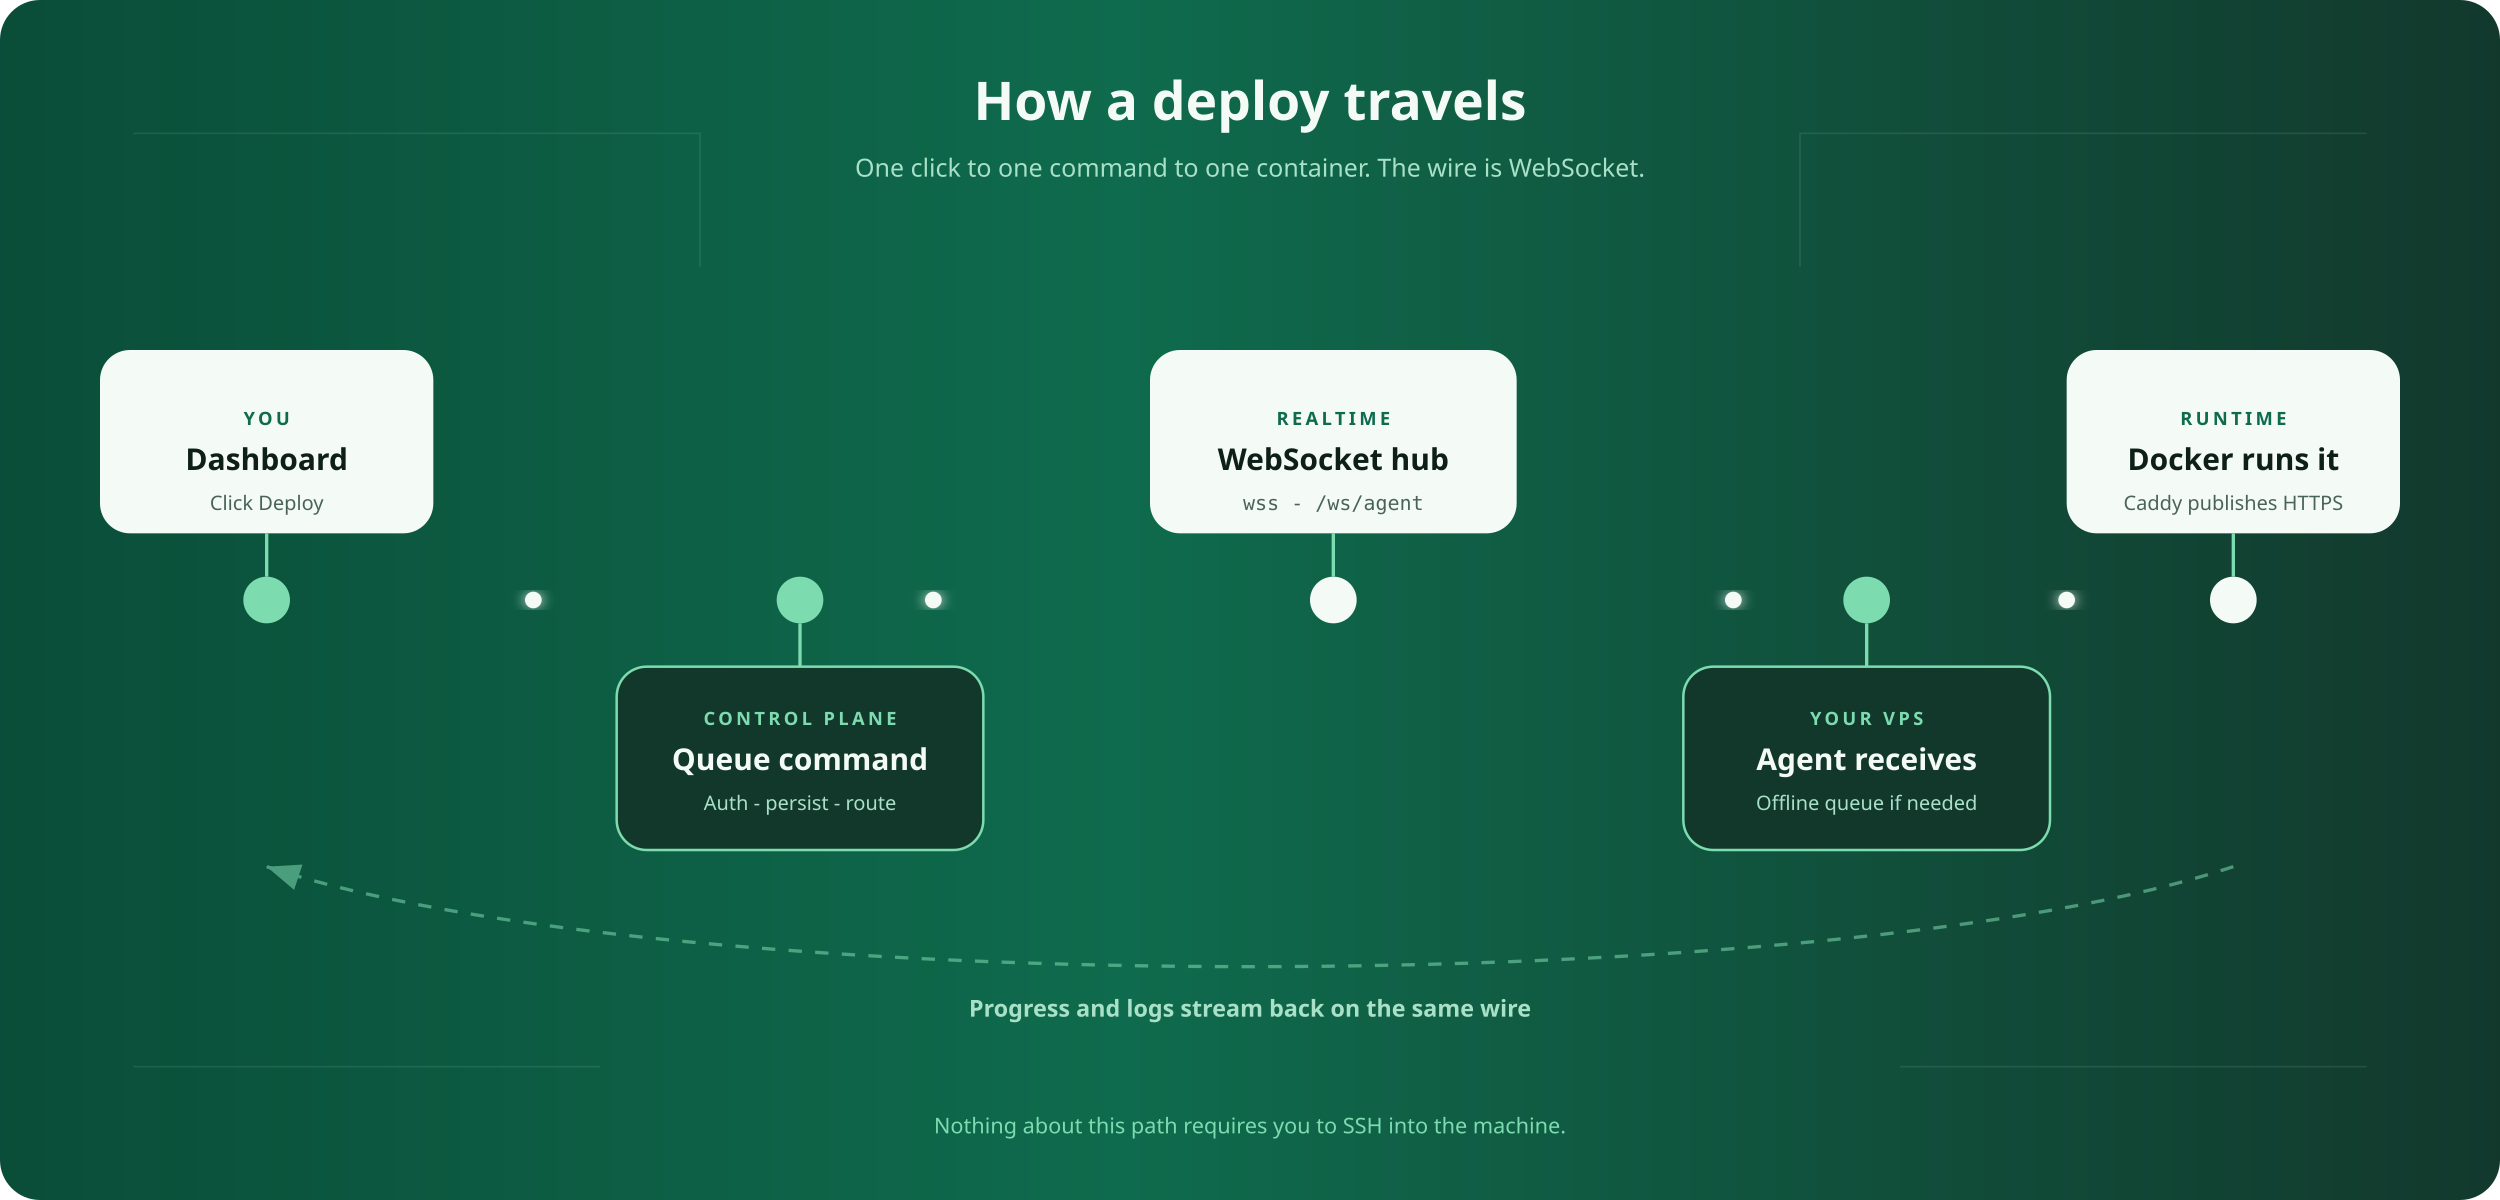
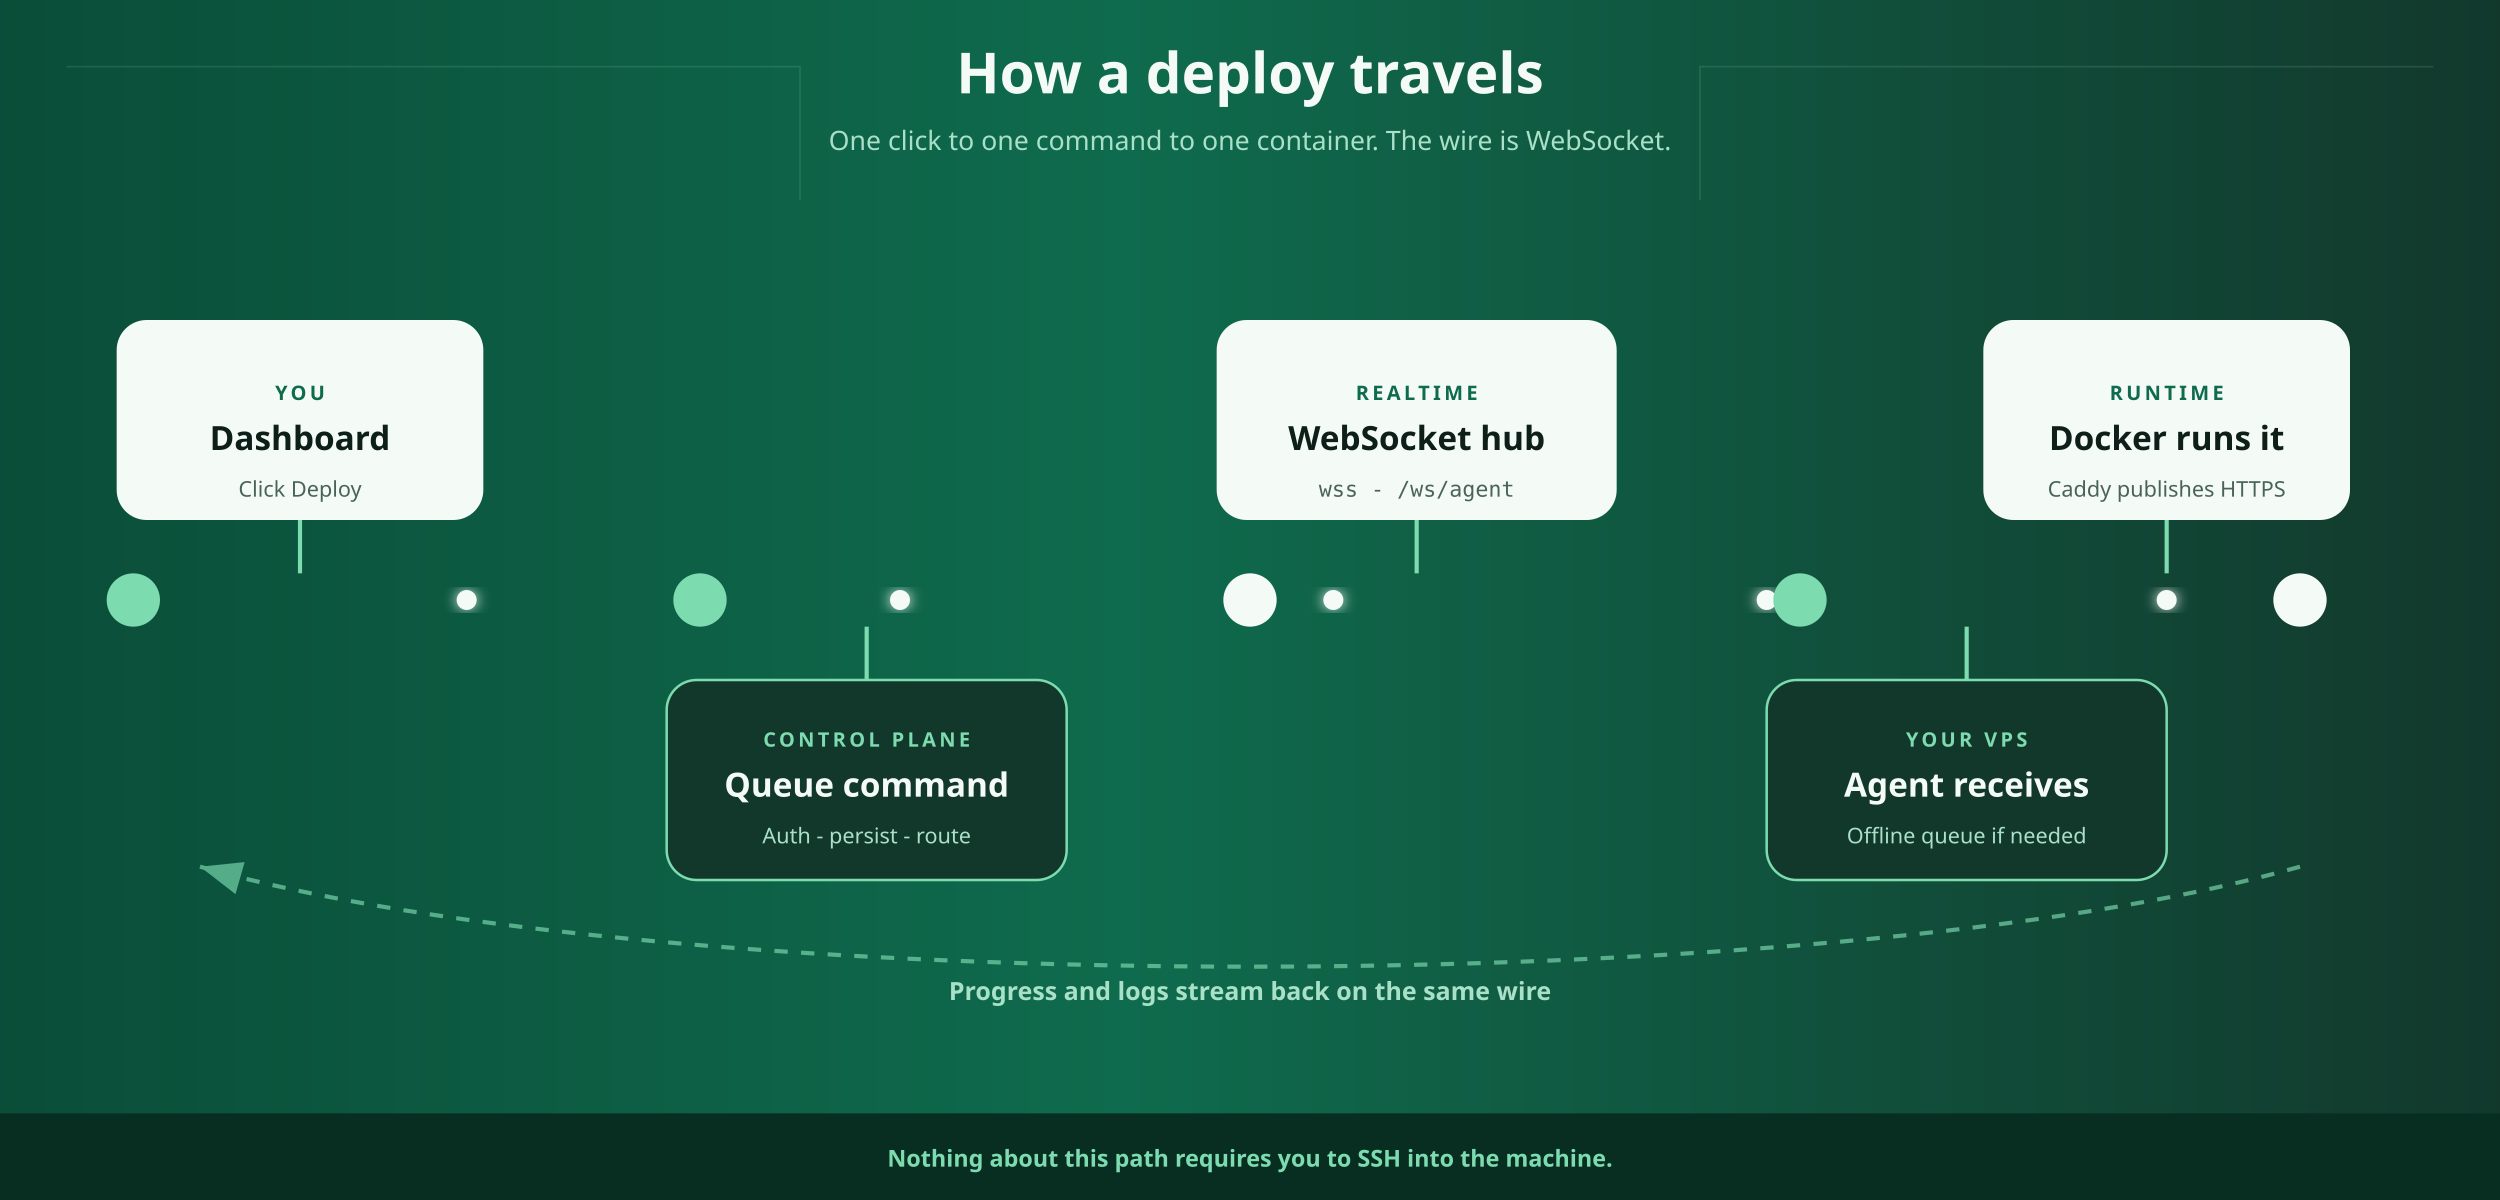
<svg xmlns="http://www.w3.org/2000/svg" width="1500" height="720" viewBox="0 0 1500 720" role="img" aria-labelledby="title desc">
  <defs>
    <linearGradient id="paper" x1="0" y1="0" x2="1" y2="0">
      <stop offset="0%" stop-color="#0A4D38" />
      <stop offset="45%" stop-color="#0F6B4D" />
      <stop offset="100%" stop-color="#12382C" />
    </linearGradient>
    <linearGradient id="wire" x1="0" y1="0" x2="1" y2="0">
      <stop offset="0%" stop-color="#7DDBB0" />
      <stop offset="50%" stop-color="#F4FBF7" />
      <stop offset="100%" stop-color="#7DDBB0" />
    </linearGradient>
    <filter id="glow">
      <feGaussianBlur stdDeviation="4" result="b" />
      <feMerge>
        <feMergeNode in="b" />
        <feMergeNode in="SourceGraphic" />
      </feMerge>
    </filter>
    <marker id="tip" markerWidth="12" markerHeight="12" refX="10" refY="4" orient="auto">
      <path d="M0,0 L10,4 L0,8 Z" fill="#7DDBB0" />
    </marker>
  </defs>
-   <rect width="1500" height="720" fill="url(#paper)" rx="24" />
-   <g opacity="0.12" stroke="#A8E0C8" stroke-width="1" fill="none">
-     <path d="M80 80 H420 V160" />
-     <path d="M1420 80 H1080 V160" />
-     <path d="M80 640 H360" />
-     <path d="M1420 640 H1140" />
+   <rect width="1500" height="720" fill="url(#paper)" />
+   <g opacity="0.14" stroke="#A8E0C8" stroke-width="1" fill="none">
+     <path d="M40 40 H480 V120" />
+     <path d="M1460 40 H1020 V120" />
+     <path d="M40 680 H400" />
+     <path d="M1460 680 H1100" />
  </g>
-   <text x="750" y="72" text-anchor="middle" font-family="Segoe UI,system-ui,sans-serif" font-size="32" font-weight="800" fill="#F4FBF7">How a deploy travels</text>
-   <text x="750" y="106" text-anchor="middle" font-family="Segoe UI,system-ui,sans-serif" font-size="15" fill="#A8E0C8">One click to one command to one container. The wire is WebSocket.</text>
-   <line x1="160" y1="360" x2="1340" y2="360" stroke="url(#wire)" stroke-width="4" stroke-linecap="round" opacity="0.9" />
+   <text x="750" y="56" text-anchor="middle" font-family="Segoe UI,system-ui,sans-serif" font-size="34" font-weight="800" fill="#F4FBF7">How a deploy travels</text>
+   <text x="750" y="90" text-anchor="middle" font-family="Segoe UI,system-ui,sans-serif" font-size="16" fill="#A8E0C8">One click to one command to one container. The wire is WebSocket.</text>
+   <line x1="80" y1="360" x2="1420" y2="360" stroke="url(#wire)" stroke-width="5" stroke-linecap="round" />
  <g filter="url(#glow)" fill="#F4FBF7">
-     <circle cx="320" cy="360" r="5" />
-     <circle cx="560" cy="360" r="5" />
-     <circle cx="800" cy="360" r="5" />
-     <circle cx="1040" cy="360" r="5" />
-     <circle cx="1240" cy="360" r="5" />
+     <circle cx="280" cy="360" r="6" />
+     <circle cx="540" cy="360" r="6" />
+     <circle cx="800" cy="360" r="6" />
+     <circle cx="1060" cy="360" r="6" />
+     <circle cx="1300" cy="360" r="6" />
  </g>
-   <g transform="translate(160,360)">
-     <circle r="14" fill="#7DDBB0" />
-     <rect x="-100" y="-150" width="200" height="110" rx="18" fill="#F4FBF7" />
-     <text x="0" y="-105" text-anchor="middle" font-family="Segoe UI,system-ui,sans-serif" font-size="11" font-weight="700" fill="#0F6B4D" letter-spacing="2">YOU</text>
-     <text x="0" y="-78" text-anchor="middle" font-family="Segoe UI,system-ui,sans-serif" font-size="18" font-weight="800" fill="#0E1F1A">Dashboard</text>
-     <text x="0" y="-54" text-anchor="middle" font-family="Segoe UI,system-ui,sans-serif" font-size="12" fill="#4A635A">Click Deploy</text>
-     <line x1="0" y1="-40" x2="0" y2="-14" stroke="#7DDBB0" stroke-width="2" />
+   <g transform="translate(80,360)">
+     <circle r="16" fill="#7DDBB0" />
+     <rect x="-10" y="-168" width="220" height="120" rx="18" fill="#F4FBF7" />
+     <text x="100" y="-120" text-anchor="middle" font-family="Segoe UI,system-ui,sans-serif" font-size="12" font-weight="700" fill="#0F6B4D" letter-spacing="2">YOU</text>
+     <text x="100" y="-90" text-anchor="middle" font-family="Segoe UI,system-ui,sans-serif" font-size="20" font-weight="800" fill="#0E1F1A">Dashboard</text>
+     <text x="100" y="-62" text-anchor="middle" font-family="Segoe UI,system-ui,sans-serif" font-size="13" fill="#4A635A">Click Deploy</text>
+     <line x1="100" y1="-48" x2="100" y2="-16" stroke="#7DDBB0" stroke-width="2.5" />
  </g>
-   <g transform="translate(480,360)">
-     <circle r="14" fill="#7DDBB0" />
-     <rect x="-110" y="40" width="220" height="110" rx="18" fill="#12382C" stroke="#7DDBB0" stroke-width="1.5" />
-     <text x="0" y="75" text-anchor="middle" font-family="Segoe UI,system-ui,sans-serif" font-size="11" font-weight="700" fill="#7DDBB0" letter-spacing="2">CONTROL PLANE</text>
-     <text x="0" y="102" text-anchor="middle" font-family="Segoe UI,system-ui,sans-serif" font-size="18" font-weight="800" fill="#F4FBF7">Queue command</text>
-     <text x="0" y="126" text-anchor="middle" font-family="Segoe UI,system-ui,sans-serif" font-size="12" fill="#A8E0C8">Auth - persist - route</text>
-     <line x1="0" y1="14" x2="0" y2="40" stroke="#7DDBB0" stroke-width="2" />
+   <g transform="translate(420,360)">
+     <circle r="16" fill="#7DDBB0" />
+     <rect x="-20" y="48" width="240" height="120" rx="18" fill="#12382C" stroke="#7DDBB0" stroke-width="1.5" />
+     <text x="100" y="88" text-anchor="middle" font-family="Segoe UI,system-ui,sans-serif" font-size="12" font-weight="700" fill="#7DDBB0" letter-spacing="2">CONTROL PLANE</text>
+     <text x="100" y="118" text-anchor="middle" font-family="Segoe UI,system-ui,sans-serif" font-size="20" font-weight="800" fill="#F4FBF7">Queue command</text>
+     <text x="100" y="146" text-anchor="middle" font-family="Segoe UI,system-ui,sans-serif" font-size="13" fill="#A8E0C8">Auth - persist - route</text>
+     <line x1="100" y1="16" x2="100" y2="48" stroke="#7DDBB0" stroke-width="2.5" />
  </g>
-   <g transform="translate(800,360)">
-     <circle r="14" fill="#F4FBF7" />
-     <rect x="-110" y="-150" width="220" height="110" rx="18" fill="#F4FBF7" />
-     <text x="0" y="-105" text-anchor="middle" font-family="Segoe UI,system-ui,sans-serif" font-size="11" font-weight="700" fill="#0F6B4D" letter-spacing="2">REALTIME</text>
-     <text x="0" y="-78" text-anchor="middle" font-family="Segoe UI,system-ui,sans-serif" font-size="18" font-weight="800" fill="#0E1F1A">WebSocket hub</text>
-     <text x="0" y="-54" text-anchor="middle" font-family="Consolas,ui-monospace,monospace" font-size="12" fill="#4A635A">wss - /ws/agent</text>
-     <line x1="0" y1="-40" x2="0" y2="-14" stroke="#7DDBB0" stroke-width="2" />
+   <g transform="translate(750,360)">
+     <circle r="16" fill="#F4FBF7" />
+     <rect x="-20" y="-168" width="240" height="120" rx="18" fill="#F4FBF7" />
+     <text x="100" y="-120" text-anchor="middle" font-family="Segoe UI,system-ui,sans-serif" font-size="12" font-weight="700" fill="#0F6B4D" letter-spacing="2">REALTIME</text>
+     <text x="100" y="-90" text-anchor="middle" font-family="Segoe UI,system-ui,sans-serif" font-size="20" font-weight="800" fill="#0E1F1A">WebSocket hub</text>
+     <text x="100" y="-62" text-anchor="middle" font-family="Consolas,ui-monospace,monospace" font-size="13" fill="#4A635A">wss - /ws/agent</text>
+     <line x1="100" y1="-48" x2="100" y2="-16" stroke="#7DDBB0" stroke-width="2.5" />
  </g>
-   <g transform="translate(1120,360)">
-     <circle r="14" fill="#7DDBB0" />
-     <rect x="-110" y="40" width="220" height="110" rx="18" fill="#12382C" stroke="#7DDBB0" stroke-width="1.5" />
-     <text x="0" y="75" text-anchor="middle" font-family="Segoe UI,system-ui,sans-serif" font-size="11" font-weight="700" fill="#7DDBB0" letter-spacing="2">YOUR VPS</text>
-     <text x="0" y="102" text-anchor="middle" font-family="Segoe UI,system-ui,sans-serif" font-size="18" font-weight="800" fill="#F4FBF7">Agent receives</text>
-     <text x="0" y="126" text-anchor="middle" font-family="Segoe UI,system-ui,sans-serif" font-size="12" fill="#A8E0C8">Offline queue if needed</text>
-     <line x1="0" y1="14" x2="0" y2="40" stroke="#7DDBB0" stroke-width="2" />
+   <g transform="translate(1080,360)">
+     <circle r="16" fill="#7DDBB0" />
+     <rect x="-20" y="48" width="240" height="120" rx="18" fill="#12382C" stroke="#7DDBB0" stroke-width="1.5" />
+     <text x="100" y="88" text-anchor="middle" font-family="Segoe UI,system-ui,sans-serif" font-size="12" font-weight="700" fill="#7DDBB0" letter-spacing="2">YOUR VPS</text>
+     <text x="100" y="118" text-anchor="middle" font-family="Segoe UI,system-ui,sans-serif" font-size="20" font-weight="800" fill="#F4FBF7">Agent receives</text>
+     <text x="100" y="146" text-anchor="middle" font-family="Segoe UI,system-ui,sans-serif" font-size="13" fill="#A8E0C8">Offline queue if needed</text>
+     <line x1="100" y1="16" x2="100" y2="48" stroke="#7DDBB0" stroke-width="2.5" />
  </g>
-   <g transform="translate(1340,360)">
-     <circle r="14" fill="#F4FBF7" />
-     <rect x="-100" y="-150" width="200" height="110" rx="18" fill="#F4FBF7" />
-     <text x="0" y="-105" text-anchor="middle" font-family="Segoe UI,system-ui,sans-serif" font-size="11" font-weight="700" fill="#0F6B4D" letter-spacing="2">RUNTIME</text>
-     <text x="0" y="-78" text-anchor="middle" font-family="Segoe UI,system-ui,sans-serif" font-size="18" font-weight="800" fill="#0E1F1A">Docker runs it</text>
-     <text x="0" y="-54" text-anchor="middle" font-family="Segoe UI,system-ui,sans-serif" font-size="12" fill="#4A635A">Caddy publishes HTTPS</text>
-     <line x1="0" y1="-40" x2="0" y2="-14" stroke="#7DDBB0" stroke-width="2" />
+   <g transform="translate(1380,360)">
+     <circle r="16" fill="#F4FBF7" />
+     <rect x="-190" y="-168" width="220" height="120" rx="18" fill="#F4FBF7" />
+     <text x="-80" y="-120" text-anchor="middle" font-family="Segoe UI,system-ui,sans-serif" font-size="12" font-weight="700" fill="#0F6B4D" letter-spacing="2">RUNTIME</text>
+     <text x="-80" y="-90" text-anchor="middle" font-family="Segoe UI,system-ui,sans-serif" font-size="20" font-weight="800" fill="#0E1F1A">Docker runs it</text>
+     <text x="-80" y="-62" text-anchor="middle" font-family="Segoe UI,system-ui,sans-serif" font-size="13" fill="#4A635A">Caddy publishes HTTPS</text>
+     <line x1="-80" y1="-48" x2="-80" y2="-16" stroke="#7DDBB0" stroke-width="2.5" />
  </g>
-   <path d="M1340 520 C1100 600, 400 600, 160 520" fill="none" stroke="#7DDBB0" stroke-width="2" stroke-dasharray="8 8" opacity="0.55" marker-end="url(#tip)" />
-   <text x="750" y="610" text-anchor="middle" font-family="Segoe UI,system-ui,sans-serif" font-size="14" font-weight="600" fill="#A8E0C8">Progress and logs stream back on the same wire</text>
-   <text x="750" y="680" text-anchor="middle" font-family="Segoe UI,system-ui,sans-serif" font-size="13" fill="#7DDBB0">Nothing about this path requires you to SSH into the machine.</text>
+   <path d="M1380 520 C1100 600, 400 600, 120 520" fill="none" stroke="#7DDBB0" stroke-width="2.5" stroke-dasharray="8 8" opacity="0.65" marker-end="url(#tip)" />
+   <text x="750" y="600" text-anchor="middle" font-family="Segoe UI,system-ui,sans-serif" font-size="15" font-weight="600" fill="#A8E0C8">Progress and logs stream back on the same wire</text>
+   <rect x="0" y="668" width="1500" height="52" fill="#082E22" />
+   <text x="750" y="700" text-anchor="middle" font-family="Segoe UI,system-ui,sans-serif" font-size="14" font-weight="600" fill="#7DDBB0">Nothing about this path requires you to SSH into the machine.</text>
</svg>
